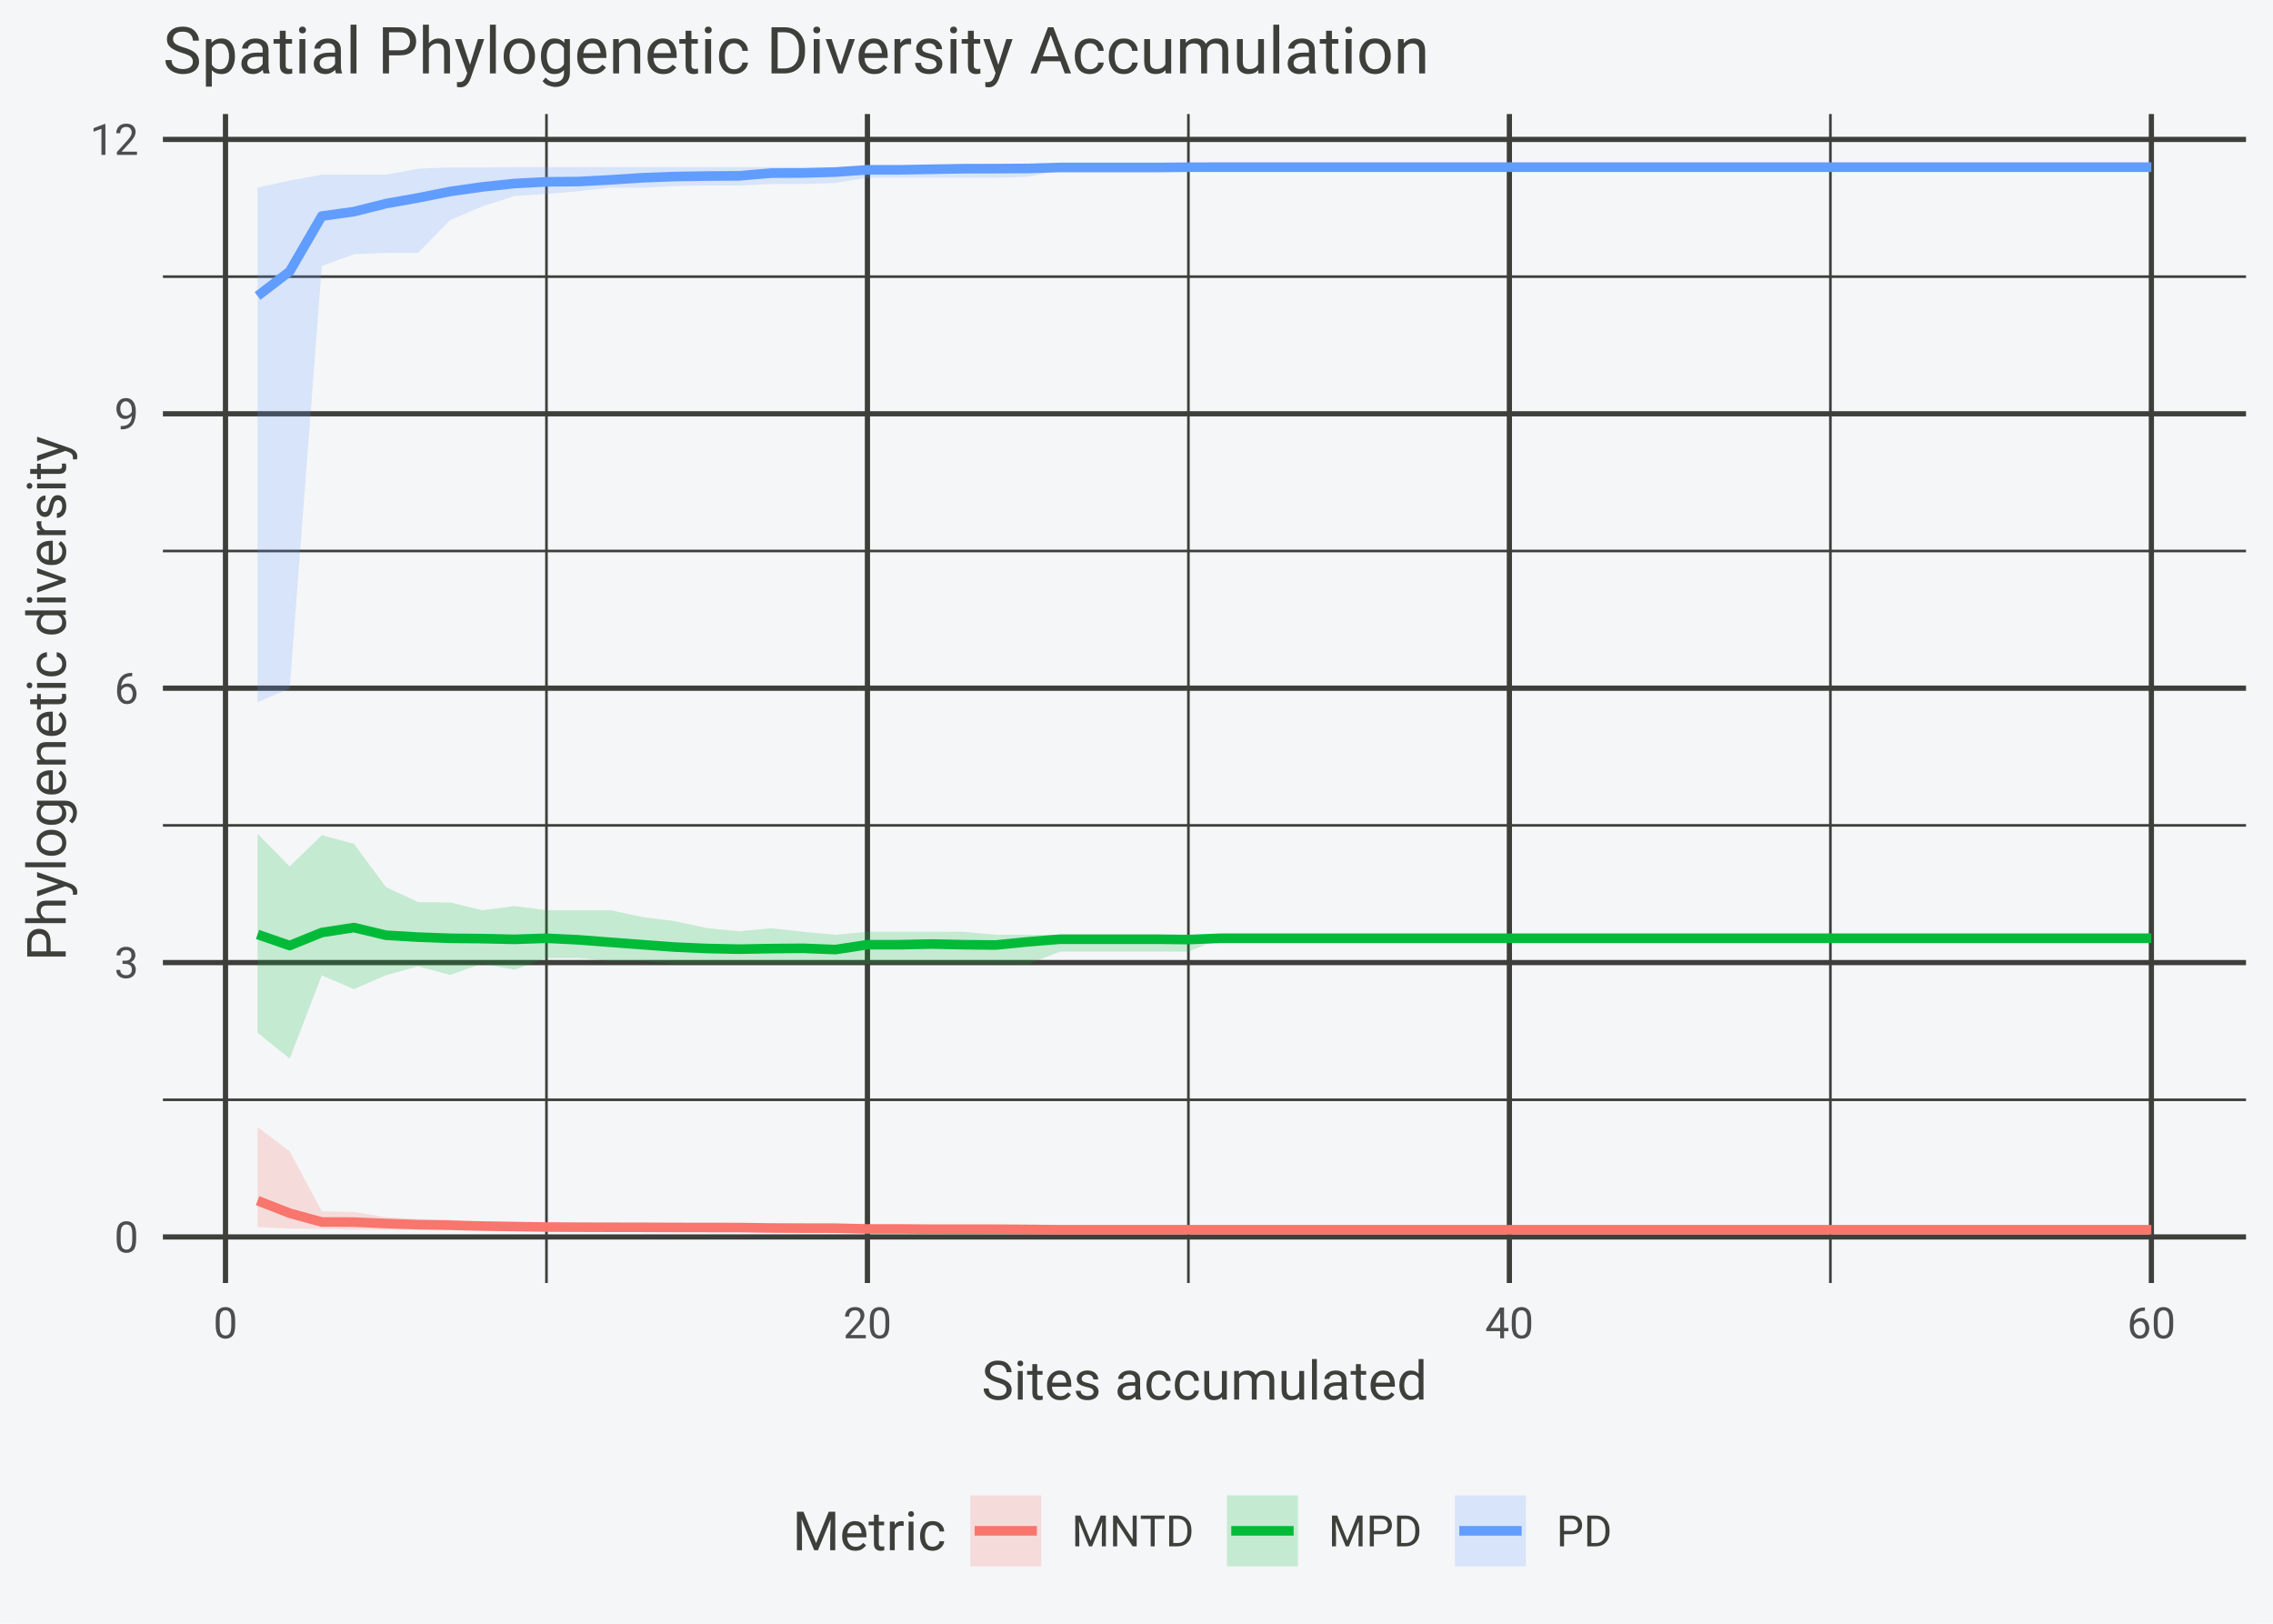
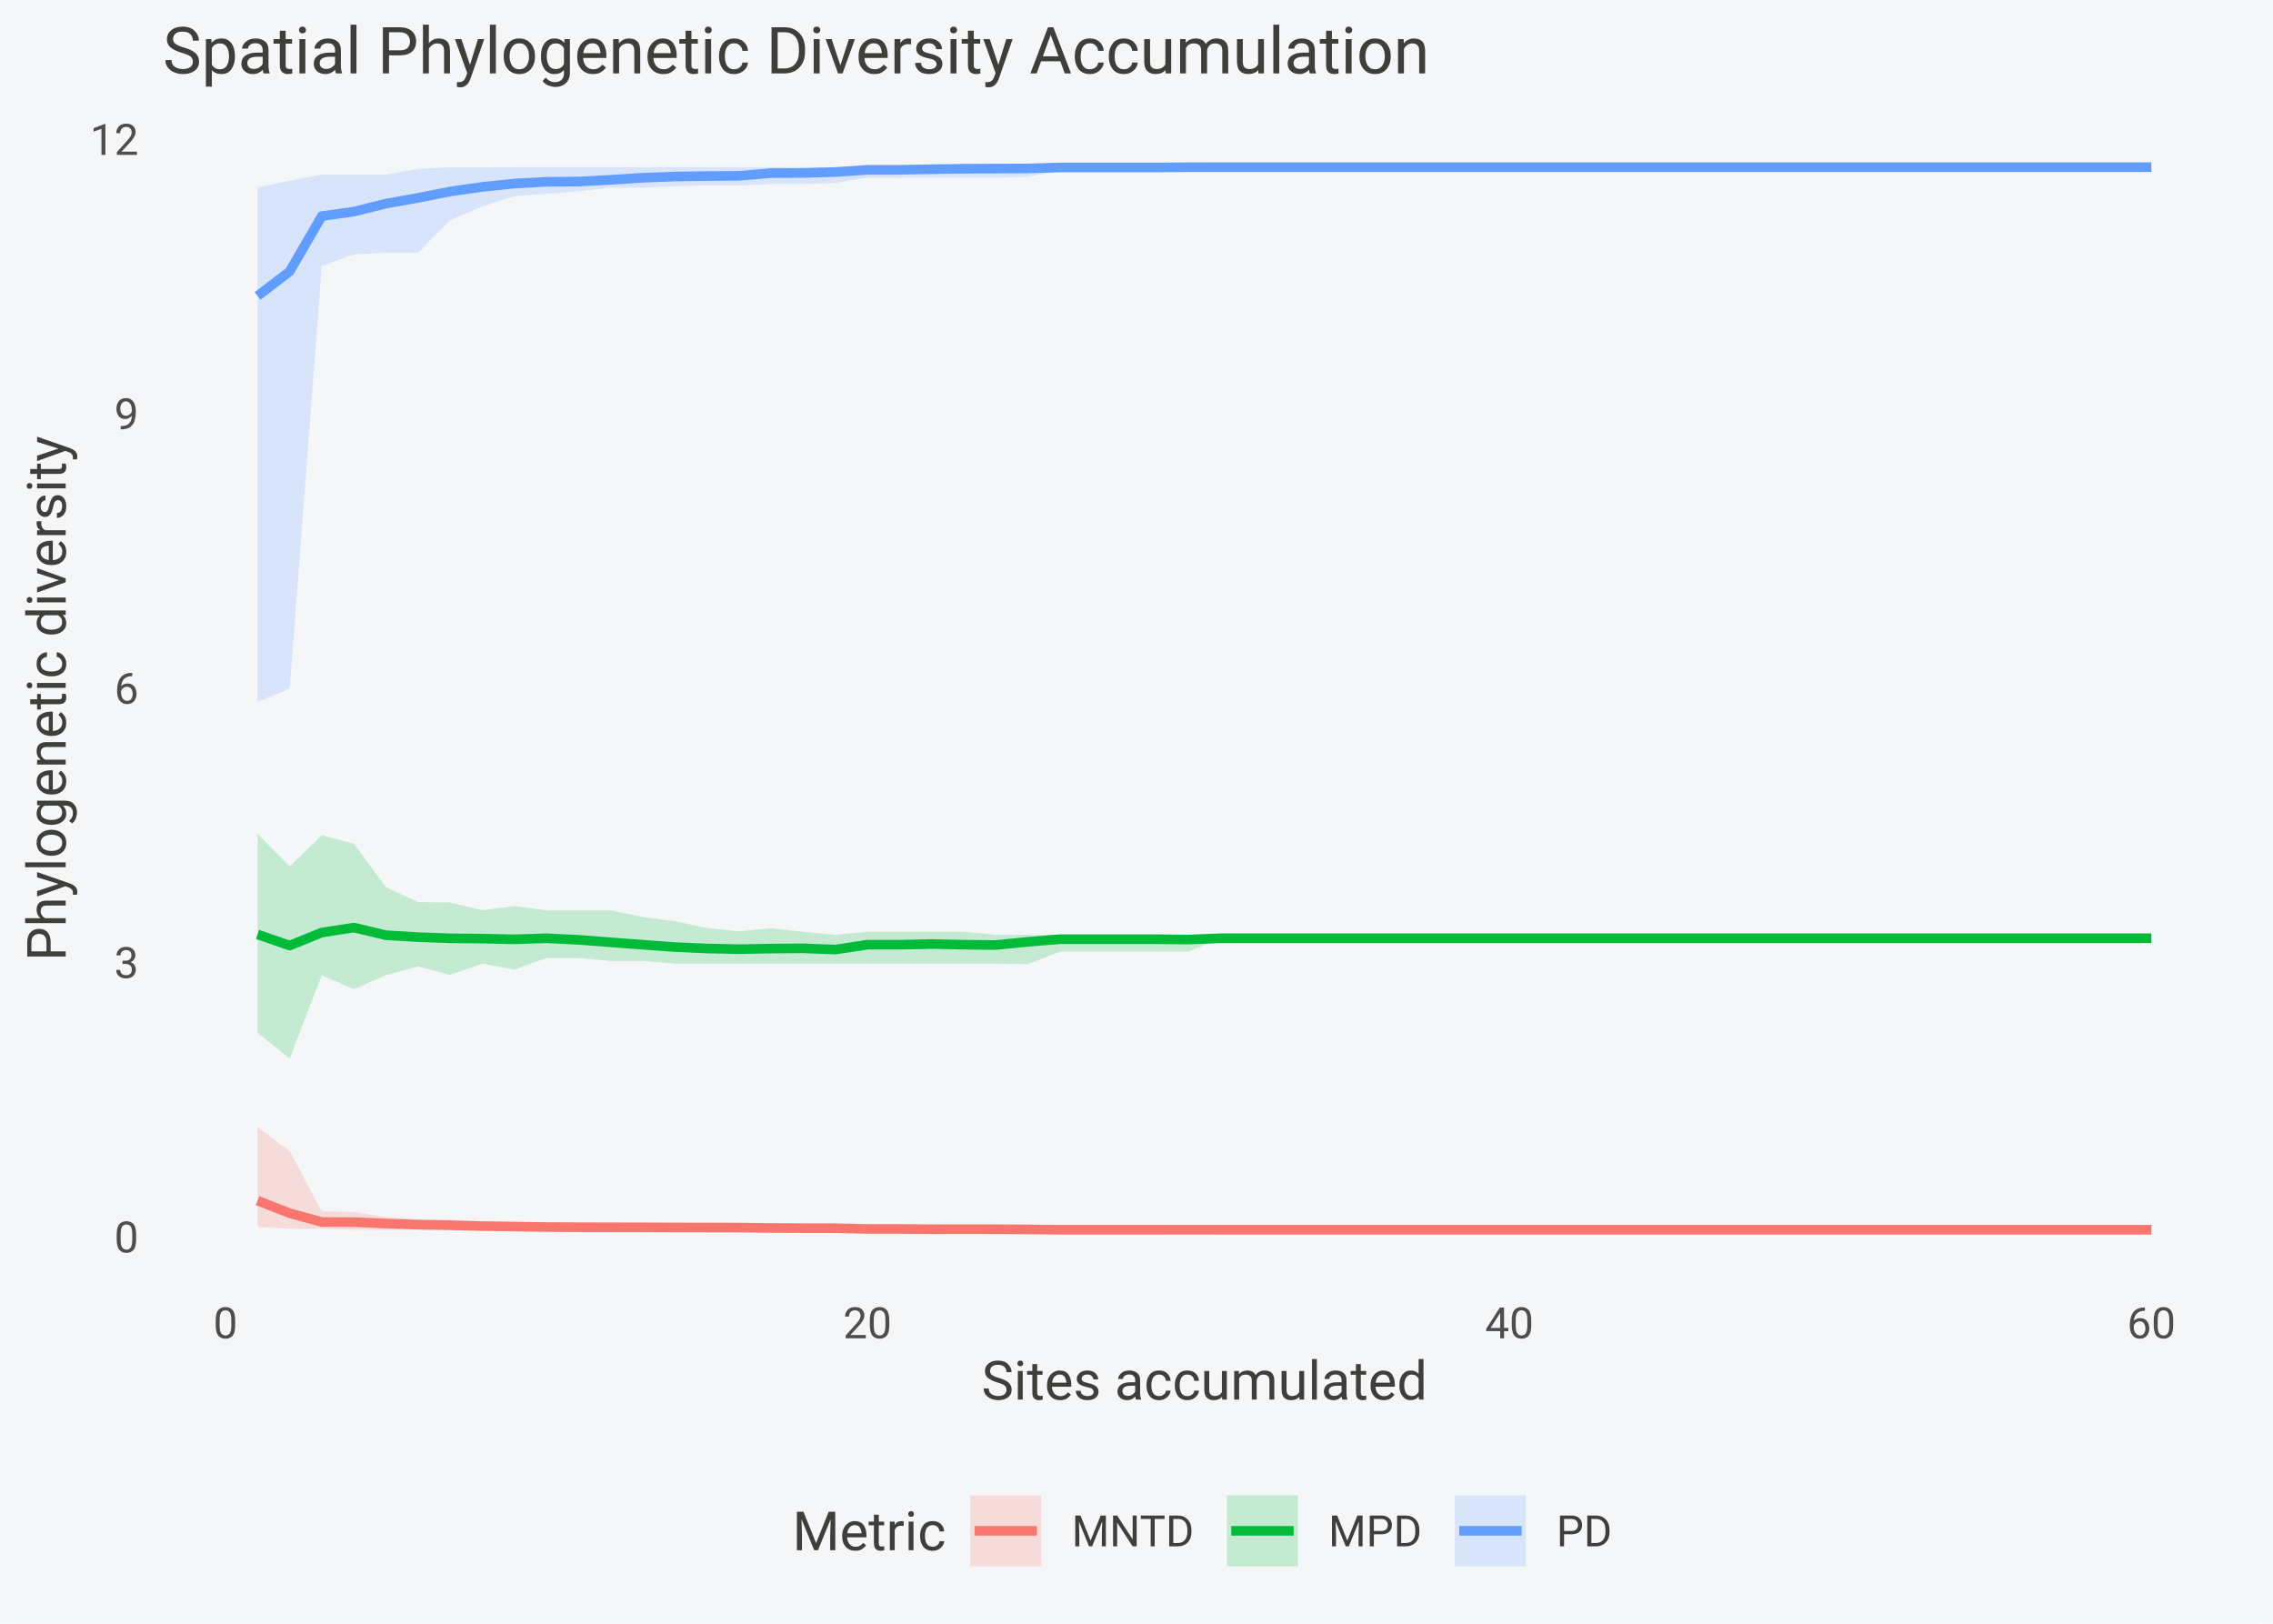
<svg xmlns="http://www.w3.org/2000/svg" width="504.00pt" height="360.00pt" viewBox="0 0 504.00 360.00">
  <g class="svglite">
    <defs>
      <style type="text/css">
    /* theme-aware-processed */
    .svglite line, .svglite polyline, .svglite polygon, .svglite path, .svglite circle {
      fill: none;
      stroke: #3E3F3A;
      stroke-linecap: round;
      stroke-linejoin: round;
      stroke-miterlimit: 10.00;
    }
    .svglite &gt; g &gt; rect {
      fill: none;
      stroke: #3E3F3A;
      stroke-linecap: round;
      stroke-linejoin: round;
      stroke-miterlimit: 10.00;
    }
    .svglite text {
      white-space: pre;
      fill: #3E3F3A;
    }
    .svglite g.glyphgroup path {
      fill: inherit;
      stroke: none;
    }
  </style>
    </defs>
    <rect width="100%" height="100%" style="stroke: none; fill: #F5F6F8;" />
    <defs>
      <clipPath id="cpMC4wMHw1MDQuMDB8MC4wMHwzNjAuMDA=">
        <rect x="0.00" y="0.00" width="504.00" height="360.00" />
      </clipPath>
    </defs>
    <g clip-path="url(#cpMC4wMHw1MDQuMDB8MC4wMHwzNjAuMDA=)">
      <rect rx="4" x="0.00" y="0.00" width="504.00" height="360.00" style="stroke-width: 1.16; stroke: none; fill: #F5F6F8;" />
    </g>
    <defs>
      <clipPath id="cpMzYuMTJ8NDk4LjAyfDI1LjI4fDI4NC40Ng==">
        <rect x="36.12" y="25.28" width="461.90" height="259.18" />
      </clipPath>
    </defs>
    <g clip-path="url(#cpMzYuMTJ8NDk4LjAyfDI1LjI4fDI4NC40Ng==)">
-       <polyline points="36.12,243.83 498.02,243.83 " style="stroke-width: 0.58; stroke: #3E3F3A; stroke-linecap: butt;" />
-       <polyline points="36.12,182.99 498.02,182.99 " style="stroke-width: 0.58; stroke: #3E3F3A; stroke-linecap: butt;" />
-       <polyline points="36.12,122.16 498.02,122.16 " style="stroke-width: 0.58; stroke: #3E3F3A; stroke-linecap: butt;" />
-       <polyline points="36.12,61.33 498.02,61.33 " style="stroke-width: 0.58; stroke: #3E3F3A; stroke-linecap: butt;" />
-       <polyline points="121.17,284.46 121.17,25.28 " style="stroke-width: 0.58; stroke: #3E3F3A; stroke-linecap: butt;" />
-       <polyline points="263.51,284.46 263.51,25.28 " style="stroke-width: 0.58; stroke: #3E3F3A; stroke-linecap: butt;" />
-       <polyline points="405.86,284.46 405.86,25.28 " style="stroke-width: 0.58; stroke: #3E3F3A; stroke-linecap: butt;" />
-       <polyline points="36.12,274.24 498.02,274.24 " style="stroke-width: 1.16; stroke: #3E3F3A; stroke-linecap: butt;" />
-       <polyline points="36.12,213.41 498.02,213.41 " style="stroke-width: 1.16; stroke: #3E3F3A; stroke-linecap: butt;" />
-       <polyline points="36.12,152.58 498.02,152.58 " style="stroke-width: 1.16; stroke: #3E3F3A; stroke-linecap: butt;" />
-       <polyline points="36.12,91.74 498.02,91.74 " style="stroke-width: 1.16; stroke: #3E3F3A; stroke-linecap: butt;" />
-       <polyline points="36.12,30.91 498.02,30.91 " style="stroke-width: 1.16; stroke: #3E3F3A; stroke-linecap: butt;" />
-       <polyline points="50.00,284.46 50.00,25.28 " style="stroke-width: 1.16; stroke: #3E3F3A; stroke-linecap: butt;" />
-       <polyline points="192.34,284.46 192.34,25.28 " style="stroke-width: 1.16; stroke: #3E3F3A; stroke-linecap: butt;" />
-       <polyline points="334.68,284.46 334.68,25.28 " style="stroke-width: 1.16; stroke: #3E3F3A; stroke-linecap: butt;" />
-       <polyline points="477.03,284.46 477.03,25.28 " style="stroke-width: 1.16; stroke: #3E3F3A; stroke-linecap: butt;" />
      <polygon points="57.11,249.88 64.23,255.25 71.35,268.55 78.47,268.70 85.58,269.87 92.70,270.27 99.82,270.43 106.93,271.15 114.05,271.32 121.17,271.35 128.29,271.35 135.40,271.41 142.52,271.41 149.64,271.64 156.75,271.64 163.87,271.64 170.99,271.64 178.11,271.65 185.22,271.65 192.34,271.66 199.46,271.66 206.58,271.66 213.69,271.66 220.81,271.66 227.93,271.85 235.04,272.60 242.16,272.60 249.28,272.60 256.40,272.60 263.51,272.60 270.63,272.65 277.75,272.65 284.86,272.65 291.98,272.65 299.10,272.65 306.22,272.65 313.33,272.65 320.45,272.65 327.57,272.65 334.68,272.65 341.80,272.65 348.92,272.65 356.04,272.65 363.15,272.65 370.27,272.65 377.39,272.65 384.50,272.65 391.62,272.65 398.74,272.65 405.86,272.65 412.97,272.65 420.09,272.65 427.21,272.65 434.32,272.65 441.44,272.65 448.56,272.65 455.68,272.65 462.79,272.65 469.91,272.65 477.03,272.65 477.03,272.65 469.91,272.65 462.79,272.65 455.68,272.65 448.56,272.65 441.44,272.65 434.32,272.65 427.21,272.65 420.09,272.65 412.97,272.65 405.86,272.65 398.74,272.65 391.62,272.65 384.50,272.65 377.39,272.65 370.27,272.65 363.15,272.65 356.04,272.65 348.92,272.65 341.80,272.65 334.68,272.65 327.57,272.65 320.45,272.65 313.33,272.65 306.22,272.65 299.10,272.65 291.98,272.65 284.86,272.65 277.75,272.65 270.63,272.65 263.51,272.65 256.40,272.66 249.28,272.66 242.16,272.66 235.04,272.66 227.93,272.66 220.81,272.66 213.69,272.66 206.58,272.66 199.46,272.66 192.34,272.66 185.22,272.66 178.11,272.66 170.99,272.65 163.87,272.65 156.75,272.65 149.64,272.65 142.52,272.65 135.40,272.65 128.29,272.68 121.17,272.65 114.05,272.65 106.93,272.65 99.82,272.67 92.70,272.67 85.58,272.67 78.47,272.62 71.35,272.45 64.23,272.42 57.11,272.05 " style="stroke-width: 0.00; stroke: none; stroke-linecap: butt; fill: #F8766D; fill-opacity: 0.20;" />
      <polyline points="57.11,249.88 64.23,255.25 71.35,268.55 78.47,268.70 85.58,269.87 92.70,270.27 99.82,270.43 106.93,271.15 114.05,271.32 121.17,271.35 128.29,271.35 135.40,271.41 142.52,271.41 149.64,271.64 156.75,271.64 163.87,271.64 170.99,271.64 178.11,271.65 185.22,271.65 192.34,271.66 199.46,271.66 206.58,271.66 213.69,271.66 220.81,271.66 227.93,271.85 235.04,272.60 242.16,272.60 249.28,272.60 256.40,272.60 263.51,272.60 270.63,272.65 277.75,272.65 284.86,272.65 291.98,272.65 299.10,272.65 306.22,272.65 313.33,272.65 320.45,272.65 327.57,272.65 334.68,272.65 341.80,272.65 348.92,272.65 356.04,272.65 363.15,272.65 370.27,272.65 377.39,272.65 384.50,272.65 391.62,272.65 398.74,272.65 405.86,272.65 412.97,272.65 420.09,272.65 427.21,272.65 434.32,272.65 441.44,272.65 448.56,272.65 455.68,272.65 462.79,272.65 469.91,272.65 477.03,272.65 " style="stroke-width: 1.16; stroke: none; stroke-linecap: butt;" />
      <polyline points="477.03,272.65 469.91,272.65 462.79,272.65 455.68,272.65 448.56,272.65 441.44,272.65 434.32,272.65 427.21,272.65 420.09,272.65 412.97,272.65 405.86,272.65 398.74,272.65 391.62,272.65 384.50,272.65 377.39,272.65 370.27,272.65 363.15,272.65 356.04,272.65 348.92,272.65 341.80,272.65 334.68,272.65 327.57,272.65 320.45,272.65 313.33,272.65 306.22,272.65 299.10,272.65 291.98,272.65 284.86,272.65 277.75,272.65 270.63,272.65 263.51,272.65 256.40,272.66 249.28,272.66 242.16,272.66 235.04,272.66 227.93,272.66 220.81,272.66 213.69,272.66 206.58,272.66 199.46,272.66 192.34,272.66 185.22,272.66 178.11,272.66 170.99,272.65 163.87,272.65 156.75,272.65 149.64,272.65 142.52,272.65 135.40,272.65 128.29,272.68 121.17,272.65 114.05,272.65 106.93,272.65 99.82,272.67 92.70,272.67 85.58,272.67 78.47,272.62 71.35,272.45 64.23,272.42 57.11,272.05 " style="stroke-width: 1.16; stroke: none; stroke-linecap: butt;" />
      <polygon points="57.11,184.87 64.23,192.09 71.35,185.18 78.47,187.08 85.58,196.68 92.70,200.00 99.82,200.09 106.93,201.81 114.05,200.89 121.17,201.81 128.29,201.81 135.40,201.81 142.52,203.34 149.64,204.23 156.75,205.77 163.87,206.47 170.99,205.80 178.11,206.59 185.22,207.26 192.34,206.57 199.46,206.57 206.58,206.57 213.69,206.59 220.81,207.26 227.93,207.26 235.04,207.26 242.16,207.26 249.28,207.26 256.40,207.26 263.51,208.02 270.63,208.02 277.75,208.02 284.86,208.02 291.98,208.02 299.10,208.02 306.22,208.02 313.33,208.02 320.45,208.02 327.57,208.02 334.68,208.02 341.80,208.02 348.92,208.02 356.04,208.02 363.15,208.02 370.27,208.02 377.39,208.02 384.50,208.02 391.62,208.02 398.74,208.02 405.86,208.02 412.97,208.02 420.09,208.02 427.21,208.02 434.32,208.02 441.44,208.02 448.56,208.02 455.68,208.02 462.79,208.02 469.91,208.02 477.03,208.02 477.03,208.02 469.91,208.02 462.79,208.02 455.68,208.02 448.56,208.02 441.44,208.02 434.32,208.02 427.21,208.02 420.09,208.02 412.97,208.02 405.86,208.02 398.74,208.02 391.62,208.02 384.50,208.02 377.39,208.02 370.27,208.02 363.15,208.02 356.04,208.02 348.92,208.02 341.80,208.02 334.68,208.02 327.57,208.02 320.45,208.02 313.33,208.02 306.22,208.02 299.10,208.02 291.98,208.02 284.86,208.02 277.75,208.02 270.63,208.02 263.51,210.98 256.40,210.98 249.28,210.98 242.16,210.98 235.04,210.98 227.93,213.77 220.81,213.65 213.69,213.65 206.58,213.65 199.46,213.65 192.34,213.65 185.22,213.65 178.11,213.65 170.99,213.65 163.87,213.65 156.75,213.65 149.64,213.65 142.52,213.06 135.40,213.06 128.29,212.40 121.17,212.40 114.05,214.99 106.93,213.65 99.82,216.15 92.70,214.24 85.58,216.22 78.47,219.30 71.35,216.24 64.23,234.69 57.11,228.98 " style="stroke-width: 0.00; stroke: none; stroke-linecap: butt; fill: #00BA38; fill-opacity: 0.20;" />
      <polyline points="57.11,184.87 64.23,192.09 71.35,185.18 78.47,187.08 85.58,196.68 92.70,200.00 99.82,200.09 106.93,201.81 114.05,200.89 121.17,201.81 128.29,201.81 135.40,201.81 142.52,203.34 149.64,204.23 156.75,205.77 163.87,206.47 170.99,205.80 178.11,206.59 185.22,207.26 192.34,206.57 199.46,206.57 206.58,206.57 213.69,206.59 220.81,207.26 227.93,207.26 235.04,207.26 242.16,207.26 249.28,207.26 256.40,207.26 263.51,208.02 270.63,208.02 277.75,208.02 284.86,208.02 291.98,208.02 299.10,208.02 306.22,208.02 313.33,208.02 320.45,208.02 327.57,208.02 334.68,208.02 341.80,208.02 348.92,208.02 356.04,208.02 363.15,208.02 370.27,208.02 377.39,208.02 384.50,208.02 391.62,208.02 398.74,208.02 405.86,208.02 412.97,208.02 420.09,208.02 427.21,208.02 434.32,208.02 441.44,208.02 448.56,208.02 455.68,208.02 462.79,208.02 469.91,208.02 477.03,208.02 " style="stroke-width: 1.16; stroke: none; stroke-linecap: butt;" />
      <polyline points="477.03,208.02 469.91,208.02 462.79,208.02 455.68,208.02 448.56,208.02 441.44,208.02 434.32,208.02 427.21,208.02 420.09,208.02 412.97,208.02 405.86,208.02 398.74,208.02 391.62,208.02 384.50,208.02 377.39,208.02 370.27,208.02 363.15,208.02 356.04,208.02 348.92,208.02 341.80,208.02 334.68,208.02 327.57,208.02 320.45,208.02 313.33,208.02 306.22,208.02 299.10,208.02 291.98,208.02 284.86,208.02 277.75,208.02 270.63,208.02 263.51,210.98 256.40,210.98 249.28,210.98 242.16,210.98 235.04,210.98 227.93,213.77 220.81,213.65 213.69,213.65 206.58,213.65 199.46,213.65 192.34,213.65 185.22,213.65 178.11,213.65 170.99,213.65 163.87,213.65 156.75,213.65 149.64,213.65 142.52,213.06 135.40,213.06 128.29,212.40 121.17,212.40 114.05,214.99 106.93,213.65 99.82,216.15 92.70,214.24 85.58,216.22 78.47,219.30 71.35,216.24 64.23,234.69 57.11,228.98 " style="stroke-width: 1.16; stroke: none; stroke-linecap: butt;" />
      <polygon points="57.11,41.59 64.23,40.04 71.35,38.74 78.47,38.72 85.58,38.72 92.70,37.41 99.82,37.12 106.93,37.12 114.05,37.06 121.17,37.06 128.29,37.06 135.40,37.06 142.52,37.06 149.64,37.06 156.75,37.06 163.87,37.06 170.99,37.06 178.11,37.06 185.22,37.06 192.34,37.06 199.46,37.06 206.58,37.06 213.69,37.06 220.81,37.06 227.93,37.06 235.04,37.06 242.16,37.06 249.28,37.06 256.40,37.06 263.51,37.06 270.63,37.06 277.75,37.06 284.86,37.06 291.98,37.06 299.10,37.06 306.22,37.06 313.33,37.06 320.45,37.06 327.57,37.06 334.68,37.06 341.80,37.06 348.92,37.06 356.04,37.06 363.15,37.06 370.27,37.06 377.39,37.06 384.50,37.06 391.62,37.06 398.74,37.06 405.86,37.06 412.97,37.06 420.09,37.06 427.21,37.06 434.32,37.06 441.44,37.06 448.56,37.06 455.68,37.06 462.79,37.06 469.91,37.06 477.03,37.06 477.03,37.06 469.91,37.06 462.79,37.06 455.68,37.06 448.56,37.06 441.44,37.06 434.32,37.06 427.21,37.06 420.09,37.06 412.97,37.06 405.86,37.06 398.74,37.06 391.62,37.06 384.50,37.06 377.39,37.06 370.27,37.06 363.15,37.06 356.04,37.06 348.92,37.06 341.80,37.06 334.68,37.06 327.57,37.06 320.45,37.06 313.33,37.06 306.22,37.06 299.10,37.06 291.98,37.06 284.86,37.06 277.75,37.06 270.63,37.06 263.51,37.13 256.40,37.78 249.28,37.78 242.16,37.78 235.04,37.78 227.93,39.19 220.81,39.41 213.69,39.41 206.58,39.41 199.46,39.41 192.34,39.41 185.22,40.55 178.11,40.81 170.99,40.81 163.87,41.12 156.75,41.12 149.64,41.26 142.52,41.61 135.40,41.61 128.29,42.39 121.17,42.99 114.05,43.47 106.93,45.75 99.82,48.78 92.70,56.06 85.58,56.06 78.47,56.37 71.35,58.97 64.23,152.67 57.11,155.66 " style="stroke-width: 0.00; stroke: none; stroke-linecap: butt; fill: #619CFF; fill-opacity: 0.20;" />
      <polyline points="57.11,41.59 64.23,40.04 71.35,38.74 78.47,38.72 85.58,38.72 92.70,37.41 99.82,37.12 106.93,37.12 114.05,37.06 121.17,37.06 128.29,37.06 135.40,37.06 142.52,37.06 149.64,37.06 156.75,37.06 163.87,37.06 170.99,37.06 178.11,37.06 185.22,37.06 192.34,37.06 199.46,37.06 206.58,37.06 213.69,37.06 220.81,37.06 227.93,37.06 235.04,37.06 242.16,37.06 249.28,37.06 256.40,37.06 263.51,37.06 270.63,37.06 277.75,37.06 284.86,37.06 291.98,37.06 299.10,37.06 306.22,37.06 313.33,37.06 320.45,37.06 327.57,37.06 334.68,37.06 341.80,37.06 348.92,37.06 356.04,37.06 363.15,37.06 370.27,37.06 377.39,37.06 384.50,37.06 391.62,37.06 398.74,37.06 405.86,37.06 412.97,37.06 420.09,37.06 427.21,37.06 434.32,37.06 441.44,37.06 448.56,37.06 455.68,37.06 462.79,37.06 469.91,37.06 477.03,37.06 " style="stroke-width: 1.16; stroke: none; stroke-linecap: butt;" />
      <polyline points="477.03,37.06 469.91,37.06 462.79,37.06 455.68,37.06 448.56,37.06 441.44,37.06 434.32,37.06 427.21,37.06 420.09,37.06 412.97,37.06 405.86,37.06 398.74,37.06 391.62,37.06 384.50,37.06 377.39,37.06 370.27,37.06 363.15,37.06 356.04,37.06 348.92,37.06 341.80,37.06 334.68,37.06 327.57,37.06 320.45,37.06 313.33,37.06 306.22,37.06 299.10,37.06 291.98,37.06 284.86,37.06 277.75,37.06 270.63,37.06 263.51,37.13 256.40,37.78 249.28,37.78 242.16,37.78 235.04,37.78 227.93,39.19 220.81,39.41 213.69,39.41 206.58,39.41 199.46,39.41 192.34,39.41 185.22,40.55 178.11,40.81 170.99,40.81 163.87,41.12 156.75,41.12 149.64,41.26 142.52,41.61 135.40,41.61 128.29,42.39 121.17,42.99 114.05,43.47 106.93,45.75 99.82,48.78 92.70,56.06 85.58,56.06 78.47,56.37 71.35,58.97 64.23,152.67 57.11,155.66 " style="stroke-width: 1.16; stroke: none; stroke-linecap: butt;" />
      <polyline points="57.11,266.19 64.23,268.98 71.35,270.93 78.47,270.95 85.58,271.27 92.70,271.52 99.82,271.64 106.93,271.83 114.05,271.94 121.17,272.05 128.29,272.08 135.40,272.10 142.52,272.11 149.64,272.14 156.75,272.15 163.87,272.16 170.99,272.26 178.11,272.29 185.22,272.30 192.34,272.47 199.46,272.47 206.58,272.53 213.69,272.52 220.81,272.53 227.93,272.57 235.04,272.65 242.16,272.65 249.28,272.65 256.40,272.65 263.51,272.64 270.63,272.65 277.75,272.65 284.86,272.65 291.98,272.65 299.10,272.65 306.22,272.65 313.33,272.65 320.45,272.65 327.57,272.65 334.68,272.65 341.80,272.65 348.92,272.65 356.04,272.65 363.15,272.65 370.27,272.65 377.39,272.65 384.50,272.65 391.62,272.65 398.74,272.65 405.86,272.65 412.97,272.65 420.09,272.65 427.21,272.65 434.32,272.65 441.44,272.65 448.56,272.65 455.68,272.65 462.79,272.65 469.91,272.65 477.03,272.65 " style="stroke-width: 2.13; stroke: #F8766D; stroke-linecap: butt;" />
      <polyline points="57.11,207.17 64.23,209.64 71.35,206.75 78.47,205.65 85.58,207.35 92.70,207.77 99.82,208.03 106.93,208.10 114.05,208.26 121.17,208.02 128.29,208.37 135.40,208.92 142.52,209.45 149.64,209.98 156.75,210.29 163.87,210.44 170.99,210.31 178.11,210.25 185.22,210.53 192.34,209.45 199.46,209.45 206.58,209.30 213.69,209.45 220.81,209.52 227.93,208.81 235.04,208.23 242.16,208.23 249.28,208.23 256.40,208.23 263.51,208.31 270.63,208.02 277.75,208.02 284.86,208.02 291.98,208.02 299.10,208.02 306.22,208.02 313.33,208.02 320.45,208.02 327.57,208.02 334.68,208.02 341.80,208.02 348.92,208.02 356.04,208.02 363.15,208.02 370.27,208.02 377.39,208.02 384.50,208.02 391.62,208.02 398.74,208.02 405.86,208.02 412.97,208.02 420.09,208.02 427.21,208.02 434.32,208.02 441.44,208.02 448.56,208.02 455.68,208.02 462.79,208.02 469.91,208.02 477.03,208.02 " style="stroke-width: 2.13; stroke: #00BA38; stroke-linecap: butt;" />
      <polyline points="57.11,65.62 64.23,60.18 71.35,47.91 78.47,46.92 85.58,45.14 92.70,43.87 99.82,42.45 106.93,41.44 114.05,40.69 121.17,40.31 128.29,40.25 135.40,39.87 142.52,39.41 149.64,39.14 156.75,39.03 163.87,38.98 170.99,38.38 178.11,38.35 185.22,38.14 192.34,37.65 199.46,37.65 206.58,37.52 213.69,37.40 220.81,37.38 227.93,37.34 235.04,37.13 242.16,37.13 249.28,37.13 256.40,37.13 263.51,37.07 270.63,37.06 277.75,37.06 284.86,37.06 291.98,37.06 299.10,37.06 306.22,37.06 313.33,37.06 320.45,37.06 327.57,37.06 334.68,37.06 341.80,37.06 348.92,37.06 356.04,37.06 363.15,37.06 370.27,37.06 377.39,37.06 384.50,37.06 391.62,37.06 398.74,37.06 405.86,37.06 412.97,37.06 420.09,37.06 427.21,37.06 434.32,37.06 441.44,37.06 448.56,37.06 455.68,37.06 462.79,37.06 469.91,37.06 477.03,37.06 " style="stroke-width: 2.13; stroke: #619CFF; stroke-linecap: butt;" />
    </g>
    <g clip-path="url(#cpMC4wMHw1MDQuMDB8MC4wMHwzNjAuMDA=)">
      <text x="30.74" y="277.68" text-anchor="end" style="font-size: 9.60px;fill: #4D4D4D; font-family: &quot;Roboto&quot;, -apple-system, BlinkMacSystemFont, &quot;Segoe UI&quot;, system-ui, sans-serif;" textLength="5.33px" lengthAdjust="spacingAndGlyphs">0</text>
      <text x="30.74" y="216.84" text-anchor="end" style="font-size: 9.60px;fill: #4D4D4D; font-family: &quot;Roboto&quot;, -apple-system, BlinkMacSystemFont, &quot;Segoe UI&quot;, system-ui, sans-serif;" textLength="5.33px" lengthAdjust="spacingAndGlyphs">3</text>
      <text x="30.74" y="156.01" text-anchor="end" style="font-size: 9.60px;fill: #4D4D4D; font-family: &quot;Roboto&quot;, -apple-system, BlinkMacSystemFont, &quot;Segoe UI&quot;, system-ui, sans-serif;" textLength="5.33px" lengthAdjust="spacingAndGlyphs">6</text>
      <text x="30.74" y="95.18" text-anchor="end" style="font-size: 9.60px;fill: #4D4D4D; font-family: &quot;Roboto&quot;, -apple-system, BlinkMacSystemFont, &quot;Segoe UI&quot;, system-ui, sans-serif;" textLength="5.33px" lengthAdjust="spacingAndGlyphs">9</text>
      <text x="30.74" y="34.34" text-anchor="end" style="font-size: 9.60px;fill: #4D4D4D; font-family: &quot;Roboto&quot;, -apple-system, BlinkMacSystemFont, &quot;Segoe UI&quot;, system-ui, sans-serif;" textLength="10.66px" lengthAdjust="spacingAndGlyphs">12</text>
      <text x="50.00" y="296.71" text-anchor="middle" style="font-size: 9.60px;fill: #4D4D4D; font-family: &quot;Roboto&quot;, -apple-system, BlinkMacSystemFont, &quot;Segoe UI&quot;, system-ui, sans-serif;" textLength="5.33px" lengthAdjust="spacingAndGlyphs">0</text>
      <text x="192.34" y="296.71" text-anchor="middle" style="font-size: 9.60px;fill: #4D4D4D; font-family: &quot;Roboto&quot;, -apple-system, BlinkMacSystemFont, &quot;Segoe UI&quot;, system-ui, sans-serif;" textLength="10.66px" lengthAdjust="spacingAndGlyphs">20</text>
      <text x="334.68" y="296.71" text-anchor="middle" style="font-size: 9.60px;fill: #4D4D4D; font-family: &quot;Roboto&quot;, -apple-system, BlinkMacSystemFont, &quot;Segoe UI&quot;, system-ui, sans-serif;" textLength="10.66px" lengthAdjust="spacingAndGlyphs">40</text>
      <text x="477.03" y="296.71" text-anchor="middle" style="font-size: 9.60px;fill: #4D4D4D; font-family: &quot;Roboto&quot;, -apple-system, BlinkMacSystemFont, &quot;Segoe UI&quot;, system-ui, sans-serif;" textLength="10.66px" lengthAdjust="spacingAndGlyphs">60</text>
      <text x="267.07" y="310.31" text-anchor="middle" style="font-size: 12.00px; font-family: &quot;Roboto&quot;, -apple-system, BlinkMacSystemFont, &quot;Segoe UI&quot;, system-ui, sans-serif;" textLength="98.03px" lengthAdjust="spacingAndGlyphs">Sites accumulated</text>
      <text transform="translate(14.57,154.87) rotate(-90)" text-anchor="middle" style="font-size: 12.00px; font-family: &quot;Roboto&quot;, -apple-system, BlinkMacSystemFont, &quot;Segoe UI&quot;, system-ui, sans-serif;" textLength="116.05px" lengthAdjust="spacingAndGlyphs">Phylogenetic diversity</text>
      <text x="175.72" y="343.70" style="font-size: 12.00px; font-family: &quot;Roboto&quot;, -apple-system, BlinkMacSystemFont, &quot;Segoe UI&quot;, system-ui, sans-serif;" textLength="32.67px" lengthAdjust="spacingAndGlyphs">Metric</text>
      <rect x="215.14" y="331.54" width="15.73" height="15.73" style="stroke-width: 1.16; stroke: none; stroke-linecap: butt; fill: #F8766D; fill-opacity: 0.20;" />
      <line x1="216.10" y1="339.40" x2="229.92" y2="339.40" style="stroke-width: 2.13; stroke: #F8766D; stroke-linecap: butt;" />
      <rect x="272.06" y="331.54" width="15.73" height="15.73" style="stroke-width: 1.16; stroke: none; stroke-linecap: butt; fill: #00BA38; fill-opacity: 0.20;" />
      <line x1="273.02" y1="339.40" x2="286.84" y2="339.40" style="stroke-width: 2.13; stroke: #00BA38; stroke-linecap: butt;" />
      <rect x="322.61" y="331.54" width="15.73" height="15.73" style="stroke-width: 1.16; stroke: none; stroke-linecap: butt; fill: #619CFF; fill-opacity: 0.20;" />
      <line x1="323.57" y1="339.40" x2="337.39" y2="339.40" style="stroke-width: 2.13; stroke: #619CFF; stroke-linecap: butt;" />
      <text x="237.63" y="342.84" style="font-size: 9.60px; font-family: &quot;Roboto&quot;, -apple-system, BlinkMacSystemFont, &quot;Segoe UI&quot;, system-ui, sans-serif;" textLength="27.69px" lengthAdjust="spacingAndGlyphs">MNTD</text>
      <text x="294.55" y="342.84" style="font-size: 9.60px; font-family: &quot;Roboto&quot;, -apple-system, BlinkMacSystemFont, &quot;Segoe UI&quot;, system-ui, sans-serif;" textLength="21.31px" lengthAdjust="spacingAndGlyphs">MPD</text>
      <text x="345.10" y="342.84" style="font-size: 9.60px; font-family: &quot;Roboto&quot;, -apple-system, BlinkMacSystemFont, &quot;Segoe UI&quot;, system-ui, sans-serif;" textLength="13.33px" lengthAdjust="spacingAndGlyphs">PD</text>
      <text x="36.12" y="16.28" style="font-size: 14.40px; font-family: &quot;Roboto&quot;, -apple-system, BlinkMacSystemFont, &quot;Segoe UI&quot;, system-ui, sans-serif;" textLength="279.20px" lengthAdjust="spacingAndGlyphs">Spatial Phylogenetic Diversity Accumulation</text>
    </g>
  </g>
</svg>
